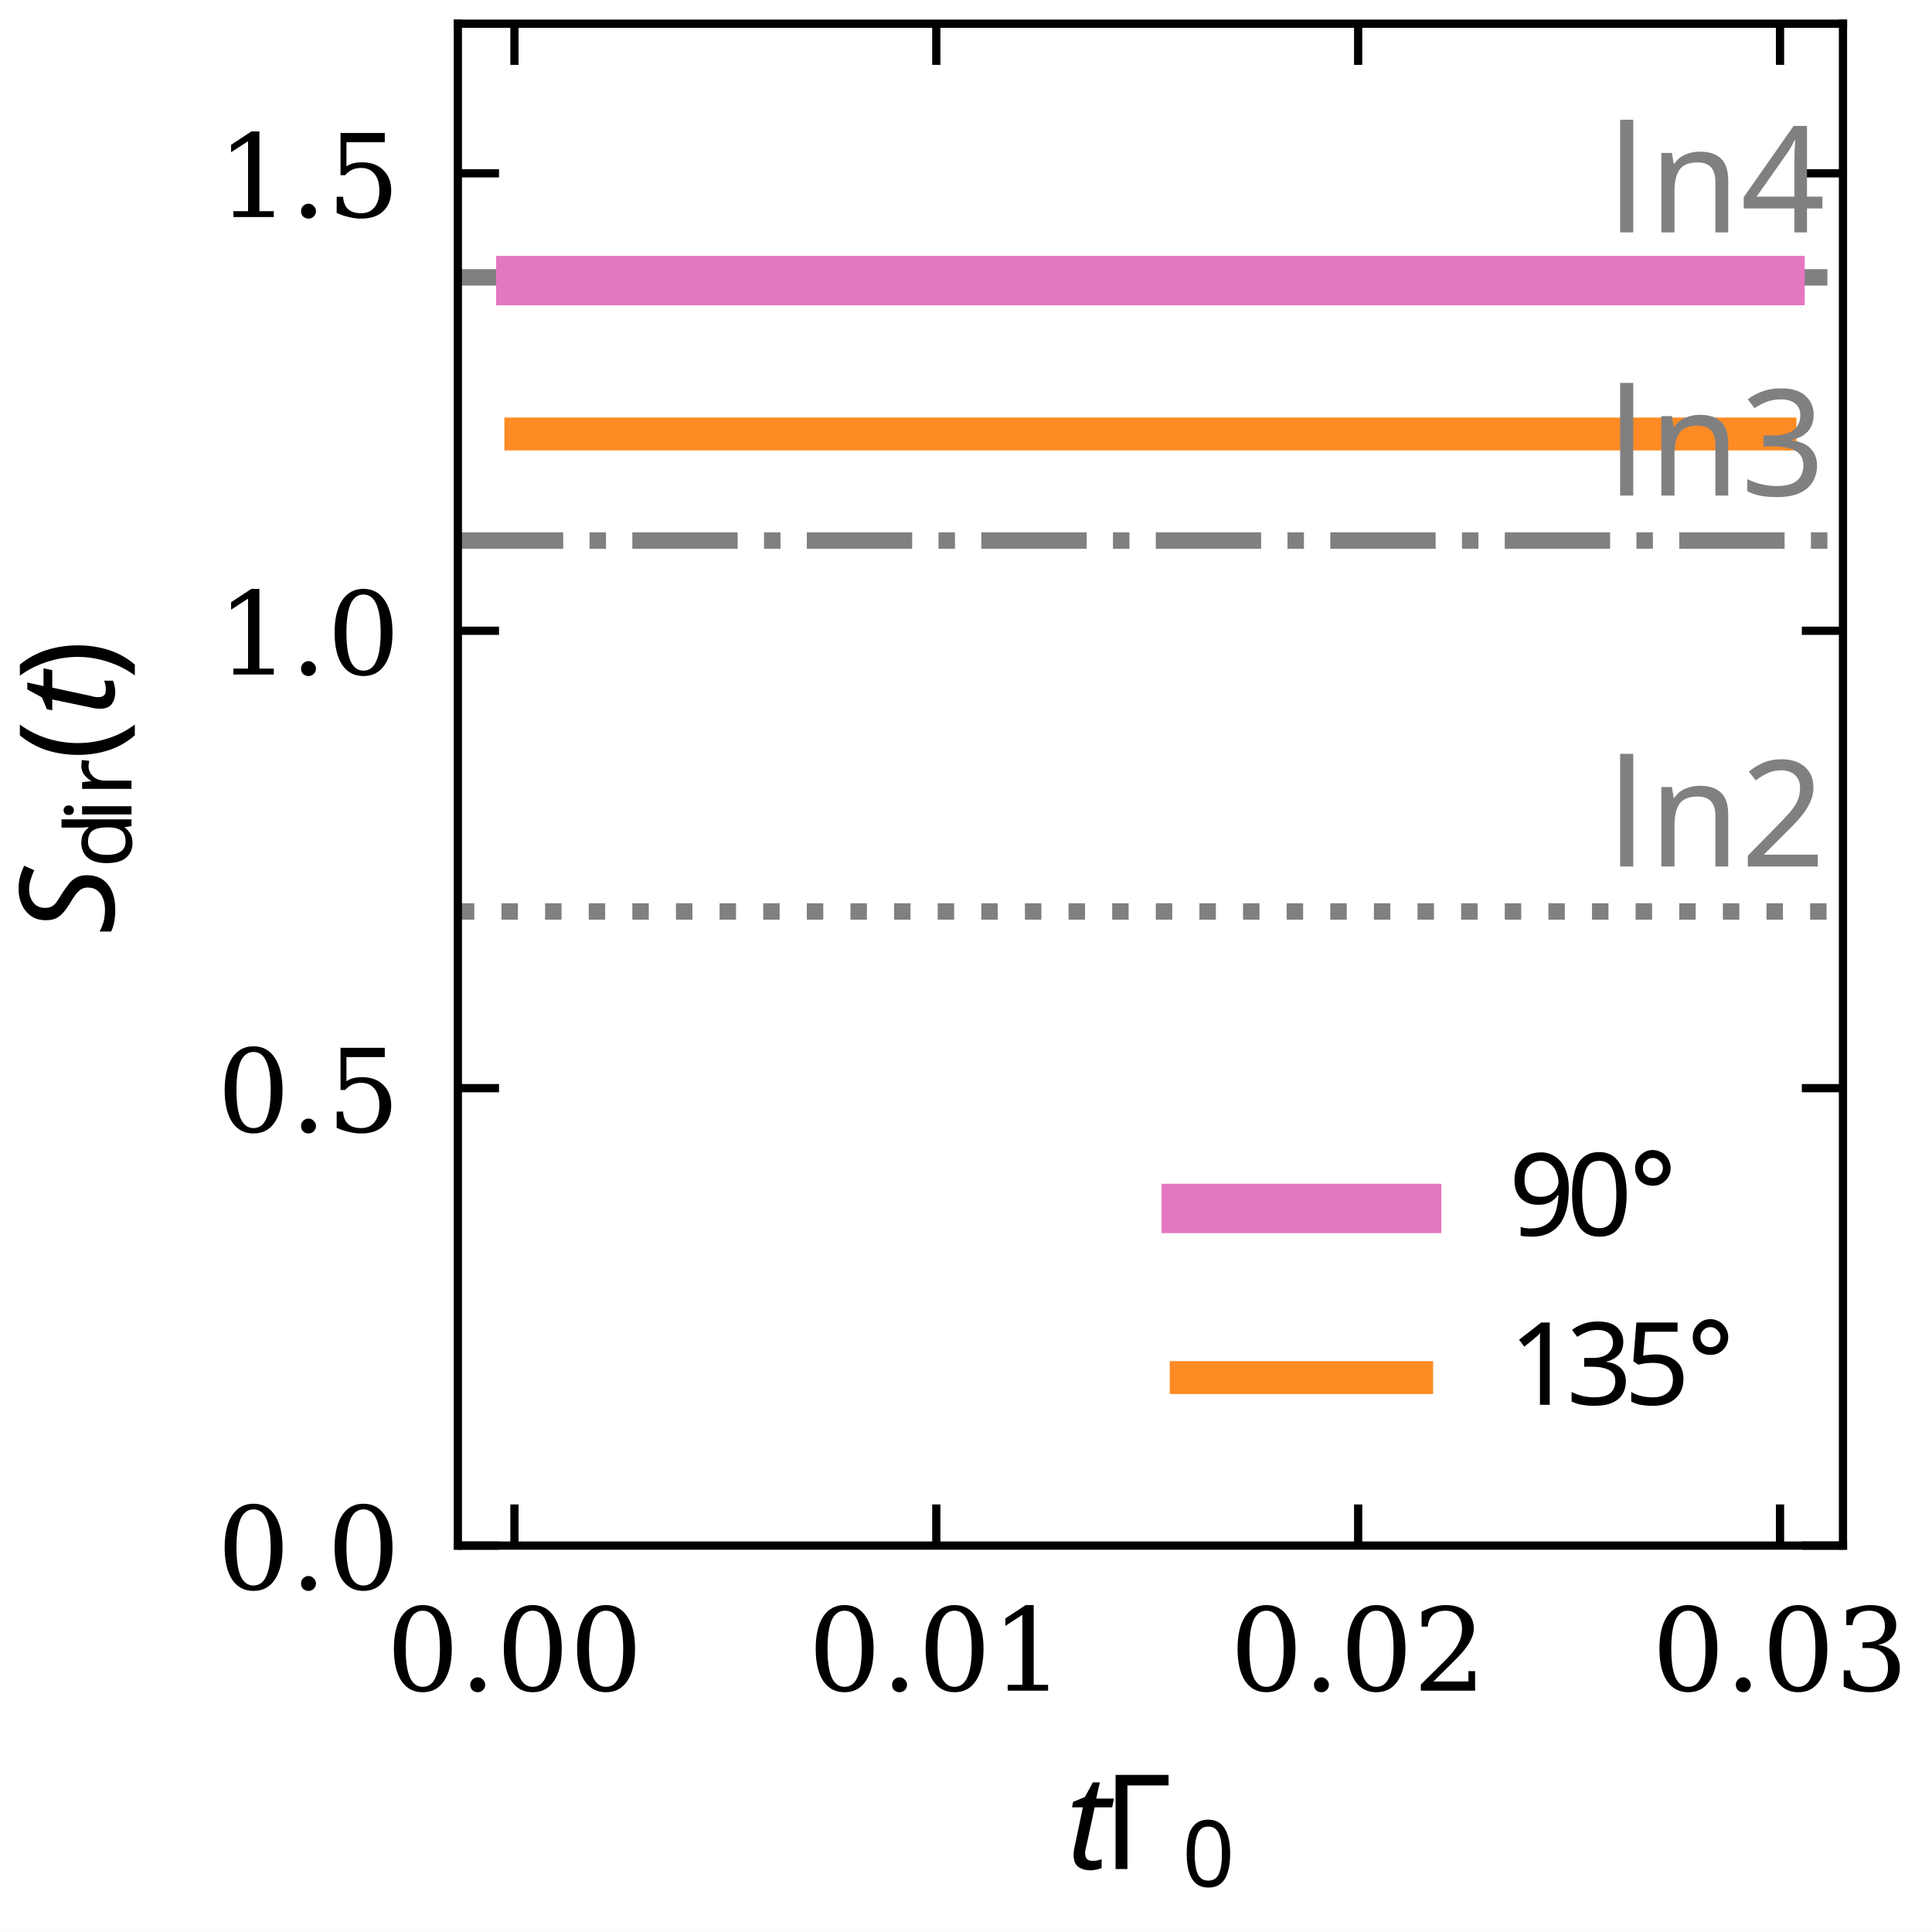
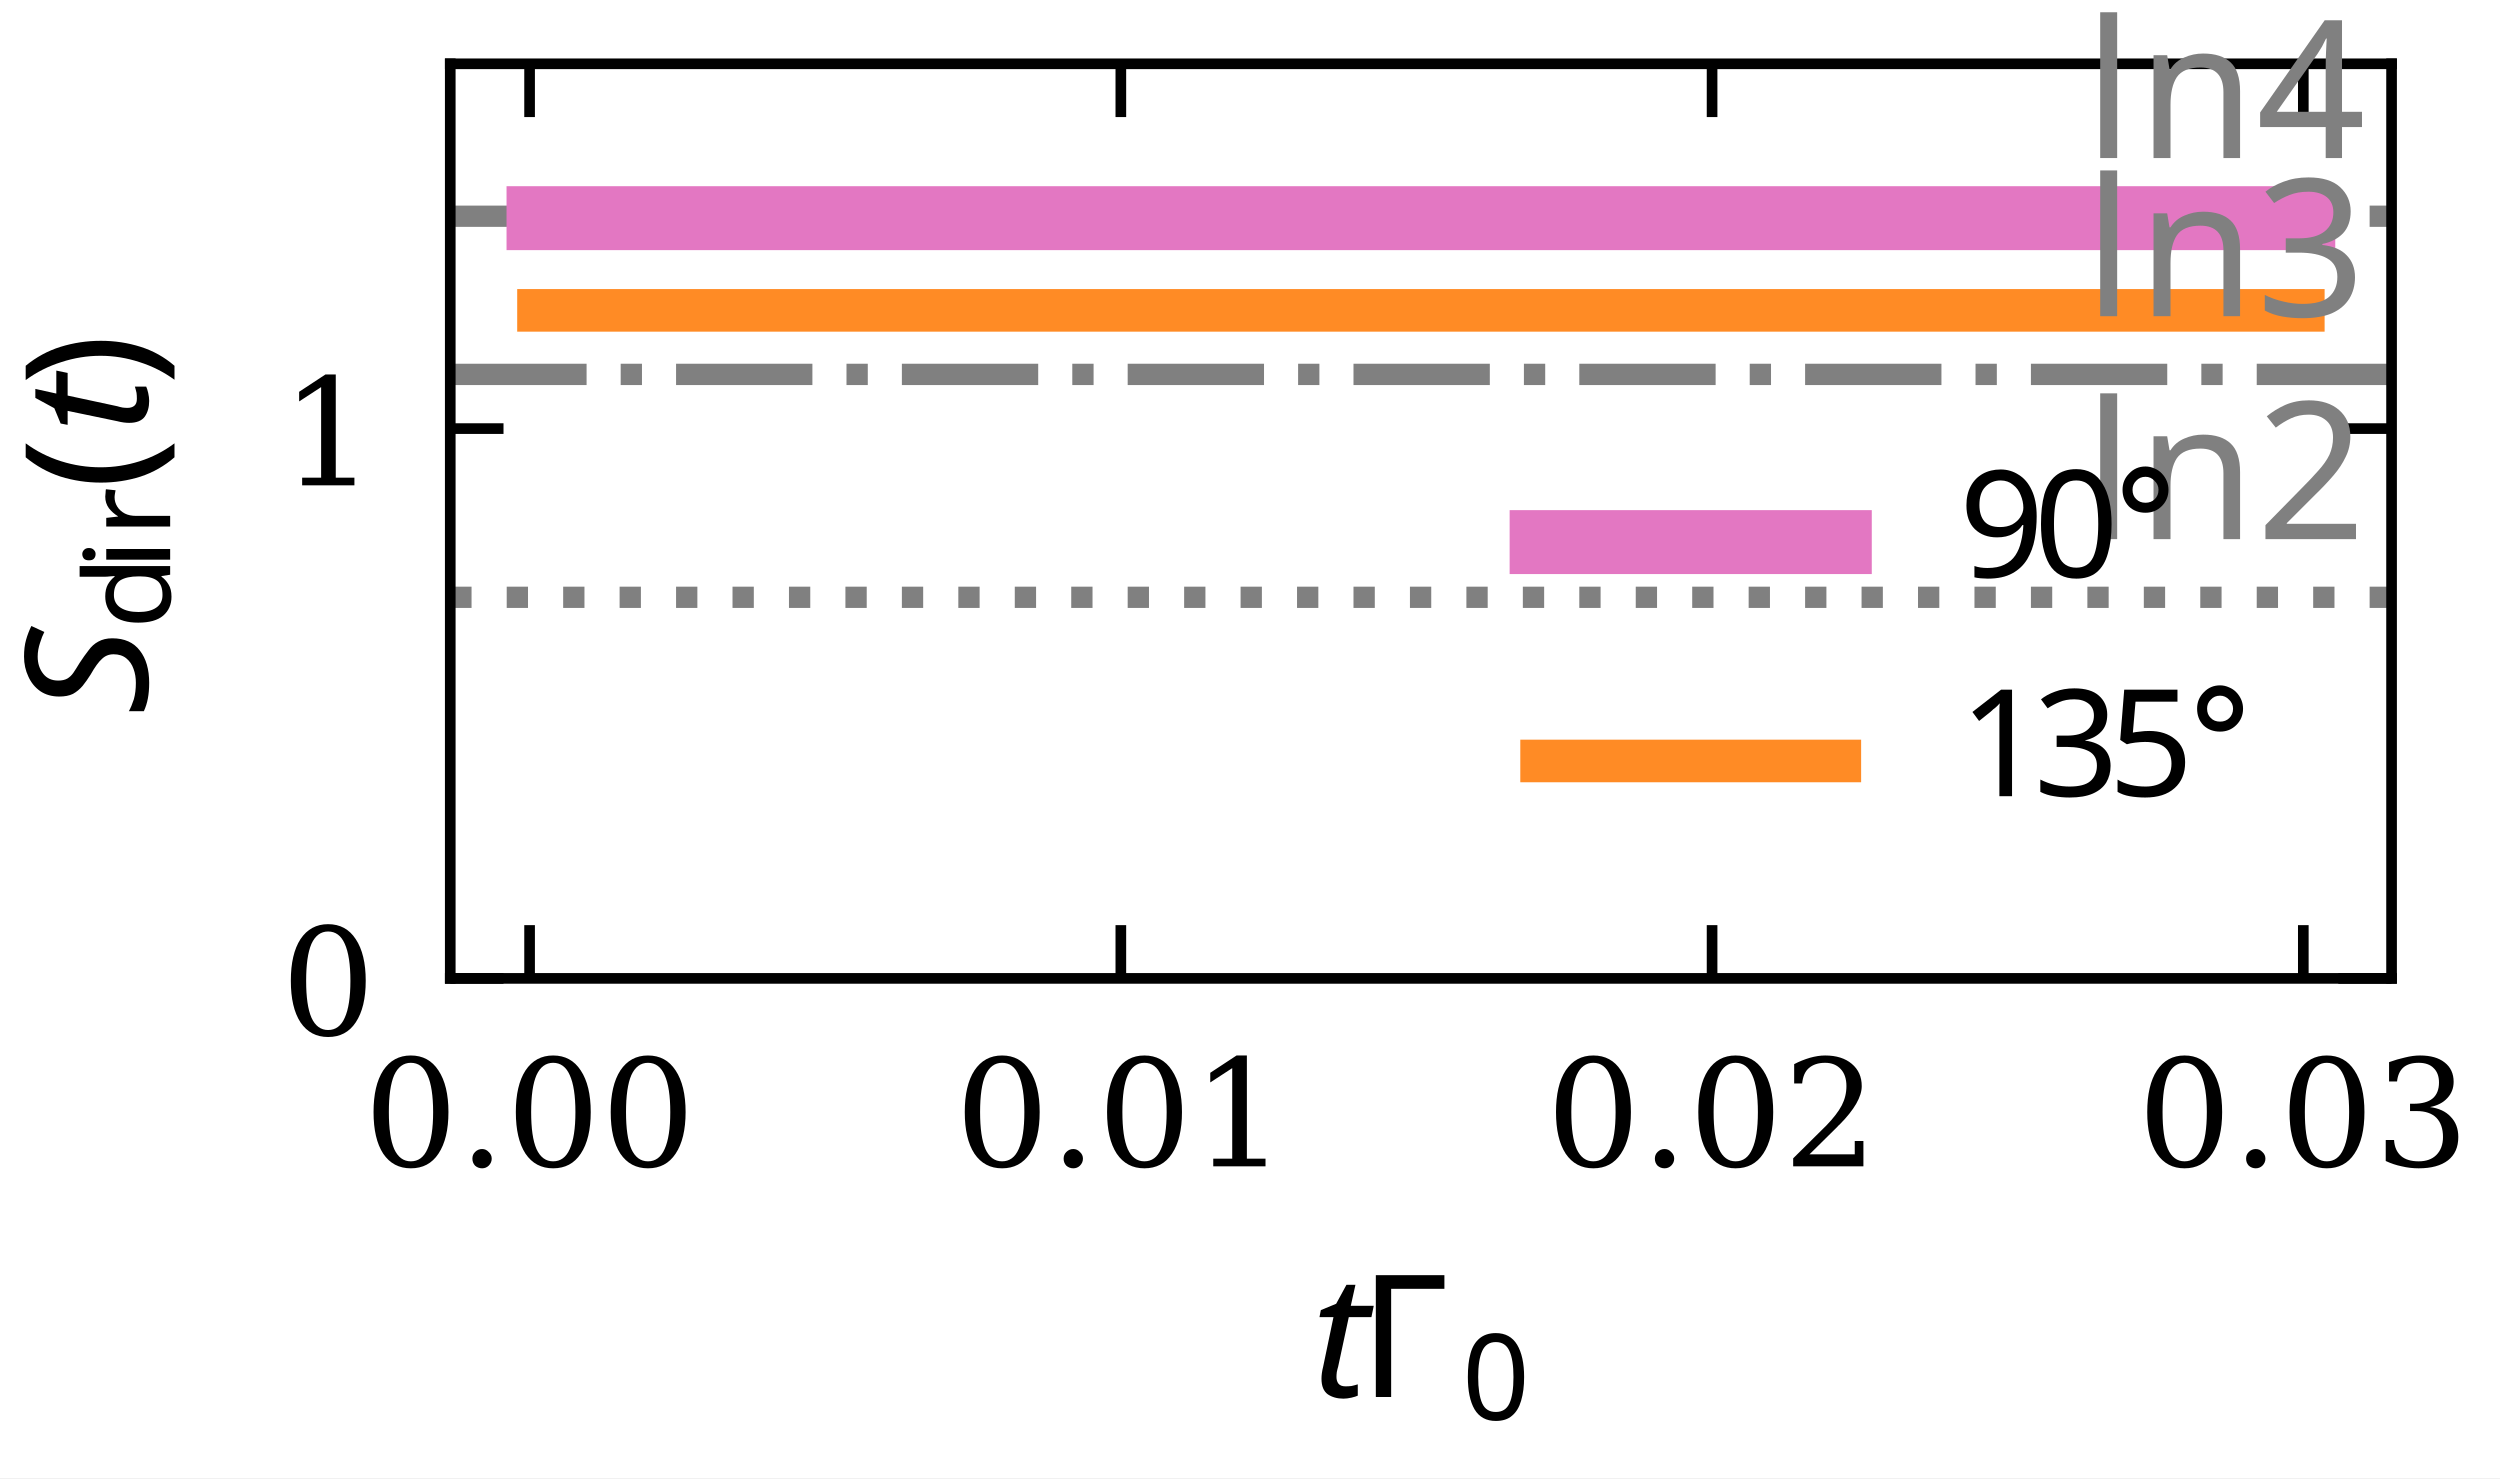
- <svg xmlns="http://www.w3.org/2000/svg" xmlns:xlink="http://www.w3.org/1999/xlink" width="117.37pt" height="117.352pt" viewBox="0 0 117.37 117.352" version="1.1">
+ <svg xmlns="http://www.w3.org/2000/svg" xmlns:xlink="http://www.w3.org/1999/xlink" width="117.356pt" height="69.385pt" viewBox="0 0 117.356 69.385" version="1.1">
  <defs>
    <style type="text/css">*{stroke-linejoin: round; stroke-linecap: butt}</style>
  </defs>
  <g id="figure_1">
    <g id="patch_1">
-       <path d="M 0 117.352  L 117.37 117.352  L 117.37 0  L 0 0  z " style="fill: #ffffff" />
+       <path d="M 0 69.385  L 117.356 69.385  L 117.356 0  L 0 0  z " style="fill: #ffffff" />
    </g>
    <g id="axes_1">
      <g id="patch_2">
-         <path d="M 27.815 93.895  L 111.962 93.895  L 111.962 1.44  L 27.815 1.44  z " style="fill: #ffffff" />
+         <path d="M 21.136 45.928  L 112.266 45.928  L 112.266 2.995  L 21.136 2.995  z " style="fill: #ffffff" />
      </g>
      <g id="line2d_1">
-         <path d="M 27.815 16.849  L 111.962 16.849  " clip-path="url(#p8bbb5fb4b8)" style="fill: none; stroke-dasharray: 3.7,1.6; stroke-dashoffset: 0; stroke: #808080" />
+         <path d="M 21.136 10.15  L 112.266 10.15  " clip-path="url(#p43e65350e4)" style="fill: none; stroke-dasharray: 3.7,1.6; stroke-dashoffset: 0; stroke: #808080" />
      </g>
      <g id="line2d_2">
-         <path d="M 27.815 32.838  L 111.962 32.838  " clip-path="url(#p8bbb5fb4b8)" style="fill: none; stroke-dasharray: 6.4,1.6,1,1.6; stroke-dashoffset: 0; stroke: #808080" />
+         <path d="M 21.136 17.575  L 112.266 17.575  " clip-path="url(#p43e65350e4)" style="fill: none; stroke-dasharray: 6.4,1.6,1,1.6; stroke-dashoffset: 0; stroke: #808080" />
      </g>
      <g id="line2d_3">
-         <path d="M 27.815 55.372  L 111.962 55.372  " clip-path="url(#p8bbb5fb4b8)" style="fill: none; stroke-dasharray: 1,1.65; stroke-dashoffset: 0; stroke: #808080" />
+         <path d="M 21.136 28.039  L 112.266 28.039  " clip-path="url(#p43e65350e4)" style="fill: none; stroke-dasharray: 1,1.65; stroke-dashoffset: 0; stroke: #808080" />
      </g>
      <g id="matplotlib.axis_1">
        <g id="xtick_1">
          <g id="line2d_4">
            <defs>
-               <path id="ma83201a551" d="M 0 0  L 0 -2.5  " style="stroke: #000000; stroke-width: 0.5" />
-             </defs>
-             <g>
-               <use xlink:href="#ma83201a551" x="31.253" y="93.895" style="stroke: #000000; stroke-width: 0.5" />
+               <path id="m855e9706cc" d="M 0 0  L 0 -2.5  " style="stroke: #000000; stroke-width: 0.5" />
+             </defs>
+             <g>
+               <use xlink:href="#m855e9706cc" x="24.86" y="45.928" style="stroke: #000000; stroke-width: 0.5" />
            </g>
          </g>
          <g id="line2d_5">
            <defs>
-               <path id="mad9dfb00dd" d="M 0 0  L 0 2.5  " style="stroke: #000000; stroke-width: 0.5" />
-             </defs>
-             <g>
-               <use xlink:href="#mad9dfb00dd" x="31.253" y="1.44" style="stroke: #000000; stroke-width: 0.5" />
+               <path id="md184cc206a" d="M 0 0  L 0 2.5  " style="stroke: #000000; stroke-width: 0.5" />
+             </defs>
+             <g>
+               <use xlink:href="#md184cc206a" x="24.86" y="2.995" style="stroke: #000000; stroke-width: 0.5" />
            </g>
          </g>
          <g id="text_1">
-             <text style="font-size: 7px; font-family: 'DejaVu Serif', 'Bitstream Vera Serif', 'Computer Modern Roman', 'New Century Schoolbook', 'Century Schoolbook L', 'Utopia', 'ITC Bookman', 'Bookman', 'Nimbus Roman No9 L', 'Times New Roman', 'Times', 'Palatino', 'Charter', serif; text-anchor: middle" x="31.253" y="102.714" transform="rotate(-0 31.25322 102.7137)">0.00</text>
+             <text style="font-size: 7px; font-family: 'DejaVu Serif', 'Bitstream Vera Serif', 'Computer Modern Roman', 'New Century Schoolbook', 'Century Schoolbook L', 'Utopia', 'ITC Bookman', 'Bookman', 'Nimbus Roman No9 L', 'Times New Roman', 'Times', 'Palatino', 'Charter', serif; text-anchor: middle" x="24.86" y="54.747" transform="rotate(-0 24.86009 54.74682)">0.00</text>
          </g>
        </g>
        <g id="xtick_2">
          <g id="line2d_6">
            <g>
-               <use xlink:href="#ma83201a551" x="56.881" y="93.895" style="stroke: #000000; stroke-width: 0.5" />
+               <use xlink:href="#m855e9706cc" x="52.615" y="45.928" style="stroke: #000000; stroke-width: 0.5" />
            </g>
          </g>
          <g id="line2d_7">
            <g>
-               <use xlink:href="#mad9dfb00dd" x="56.881" y="1.44" style="stroke: #000000; stroke-width: 0.5" />
+               <use xlink:href="#md184cc206a" x="52.615" y="2.995" style="stroke: #000000; stroke-width: 0.5" />
            </g>
          </g>
          <g id="text_2">
-             <text style="font-size: 7px; font-family: 'DejaVu Serif', 'Bitstream Vera Serif', 'Computer Modern Roman', 'New Century Schoolbook', 'Century Schoolbook L', 'Utopia', 'ITC Bookman', 'Bookman', 'Nimbus Roman No9 L', 'Times New Roman', 'Times', 'Palatino', 'Charter', serif; text-anchor: middle" x="56.881" y="102.714" transform="rotate(-0 56.88122 102.7137)">0.01</text>
+             <text style="font-size: 7px; font-family: 'DejaVu Serif', 'Bitstream Vera Serif', 'Computer Modern Roman', 'New Century Schoolbook', 'Century Schoolbook L', 'Utopia', 'ITC Bookman', 'Bookman', 'Nimbus Roman No9 L', 'Times New Roman', 'Times', 'Palatino', 'Charter', serif; text-anchor: middle" x="52.615" y="54.747" transform="rotate(-0 52.61453 54.74682)">0.01</text>
          </g>
        </g>
        <g id="xtick_3">
          <g id="line2d_8">
            <g>
-               <use xlink:href="#ma83201a551" x="82.509" y="93.895" style="stroke: #000000; stroke-width: 0.5" />
+               <use xlink:href="#m855e9706cc" x="80.369" y="45.928" style="stroke: #000000; stroke-width: 0.5" />
            </g>
          </g>
          <g id="line2d_9">
            <g>
-               <use xlink:href="#mad9dfb00dd" x="82.509" y="1.44" style="stroke: #000000; stroke-width: 0.5" />
+               <use xlink:href="#md184cc206a" x="80.369" y="2.995" style="stroke: #000000; stroke-width: 0.5" />
            </g>
          </g>
          <g id="text_3">
-             <text style="font-size: 7px; font-family: 'DejaVu Serif', 'Bitstream Vera Serif', 'Computer Modern Roman', 'New Century Schoolbook', 'Century Schoolbook L', 'Utopia', 'ITC Bookman', 'Bookman', 'Nimbus Roman No9 L', 'Times New Roman', 'Times', 'Palatino', 'Charter', serif; text-anchor: middle" x="82.509" y="102.714" transform="rotate(-0 82.50921 102.7137)">0.02</text>
+             <text style="font-size: 7px; font-family: 'DejaVu Serif', 'Bitstream Vera Serif', 'Computer Modern Roman', 'New Century Schoolbook', 'Century Schoolbook L', 'Utopia', 'ITC Bookman', 'Bookman', 'Nimbus Roman No9 L', 'Times New Roman', 'Times', 'Palatino', 'Charter', serif; text-anchor: middle" x="80.369" y="54.747" transform="rotate(-0 80.36897 54.74682)">0.02</text>
          </g>
        </g>
        <g id="xtick_4">
          <g id="line2d_10">
            <g>
-               <use xlink:href="#ma83201a551" x="108.137" y="93.895" style="stroke: #000000; stroke-width: 0.5" />
+               <use xlink:href="#m855e9706cc" x="108.123" y="45.928" style="stroke: #000000; stroke-width: 0.5" />
            </g>
          </g>
          <g id="line2d_11">
            <g>
-               <use xlink:href="#mad9dfb00dd" x="108.137" y="1.44" style="stroke: #000000; stroke-width: 0.5" />
+               <use xlink:href="#md184cc206a" x="108.123" y="2.995" style="stroke: #000000; stroke-width: 0.5" />
            </g>
          </g>
          <g id="text_4">
-             <text style="font-size: 7px; font-family: 'DejaVu Serif', 'Bitstream Vera Serif', 'Computer Modern Roman', 'New Century Schoolbook', 'Century Schoolbook L', 'Utopia', 'ITC Bookman', 'Bookman', 'Nimbus Roman No9 L', 'Times New Roman', 'Times', 'Palatino', 'Charter', serif; text-anchor: middle" x="108.137" y="102.714" transform="rotate(-0 108.1372 102.7137)">0.03</text>
+             <text style="font-size: 7px; font-family: 'DejaVu Serif', 'Bitstream Vera Serif', 'Computer Modern Roman', 'New Century Schoolbook', 'Century Schoolbook L', 'Utopia', 'ITC Bookman', 'Bookman', 'Nimbus Roman No9 L', 'Times New Roman', 'Times', 'Palatino', 'Charter', serif; text-anchor: middle" x="108.123" y="54.747" transform="rotate(-0 108.1234 54.74682)">0.03</text>
          </g>
        </g>
        <g id="text_5">
-           <g transform="translate(64.76839 114.2482)">
+           <g transform="translate(61.58095 66.28135)">
            <text>
              <tspan x="0" y="-0.703" style="font-style: italic; font-size: 8px; font-family: 'STIXGeneral'">t</tspan>
              <tspan x="2.224" y="-0.703" style="font-size: 8px; font-family: 'STIXGeneral'">Γ</tspan>
              <tspan x="7.044" y="0.356" style="font-size: 5.6px; font-family: 'STIXGeneral'">0</tspan>
            </text>
          </g>
        </g>
      </g>
      <g id="matplotlib.axis_2">
        <g id="ytick_1">
          <g id="line2d_12">
            <defs>
-               <path id="mf86ecc53a6" d="M 0 0  L 2.5 0  " style="stroke: #000000; stroke-width: 0.5" />
-             </defs>
-             <g>
-               <use xlink:href="#mf86ecc53a6" x="27.815" y="93.895" style="stroke: #000000; stroke-width: 0.5" />
+               <path id="m9409c73e5f" d="M 0 0  L 2.5 0  " style="stroke: #000000; stroke-width: 0.5" />
+             </defs>
+             <g>
+               <use xlink:href="#m9409c73e5f" x="21.136" y="45.928" style="stroke: #000000; stroke-width: 0.5" />
            </g>
          </g>
          <g id="line2d_13">
            <defs>
-               <path id="mb2e42c1b13" d="M 0 0  L -2.5 0  " style="stroke: #000000; stroke-width: 0.5" />
-             </defs>
-             <g>
-               <use xlink:href="#mb2e42c1b13" x="111.962" y="93.895" style="stroke: #000000; stroke-width: 0.5" />
+               <path id="m34a3a40a1c" d="M 0 0  L -2.5 0  " style="stroke: #000000; stroke-width: 0.5" />
+             </defs>
+             <g>
+               <use xlink:href="#m34a3a40a1c" x="112.266" y="45.928" style="stroke: #000000; stroke-width: 0.5" />
            </g>
          </g>
          <g id="text_6">
-             <text style="font-size: 7px; font-family: 'DejaVu Serif', 'Bitstream Vera Serif', 'Computer Modern Roman', 'New Century Schoolbook', 'Century Schoolbook L', 'Utopia', 'ITC Bookman', 'Bookman', 'Nimbus Roman No9 L', 'Times New Roman', 'Times', 'Palatino', 'Charter', serif; text-anchor: end" x="24.315" y="96.554" transform="rotate(-0 24.31469 96.55423)">0.0</text>
+             <text style="font-size: 7px; font-family: 'DejaVu Serif', 'Bitstream Vera Serif', 'Computer Modern Roman', 'New Century Schoolbook', 'Century Schoolbook L', 'Utopia', 'ITC Bookman', 'Bookman', 'Nimbus Roman No9 L', 'Times New Roman', 'Times', 'Palatino', 'Charter', serif; text-anchor: end" x="17.636" y="48.587" transform="rotate(-0 17.63625 48.58736)">0</text>
          </g>
        </g>
        <g id="ytick_2">
          <g id="line2d_14">
            <g>
-               <use xlink:href="#mf86ecc53a6" x="27.815" y="66.106" style="stroke: #000000; stroke-width: 0.5" />
+               <use xlink:href="#m9409c73e5f" x="21.136" y="20.12" style="stroke: #000000; stroke-width: 0.5" />
            </g>
          </g>
          <g id="line2d_15">
            <g>
-               <use xlink:href="#mb2e42c1b13" x="111.962" y="66.106" style="stroke: #000000; stroke-width: 0.5" />
+               <use xlink:href="#m34a3a40a1c" x="112.266" y="20.12" style="stroke: #000000; stroke-width: 0.5" />
            </g>
          </g>
          <g id="text_7">
-             <text style="font-size: 7px; font-family: 'DejaVu Serif', 'Bitstream Vera Serif', 'Computer Modern Roman', 'New Century Schoolbook', 'Century Schoolbook L', 'Utopia', 'ITC Bookman', 'Bookman', 'Nimbus Roman No9 L', 'Times New Roman', 'Times', 'Palatino', 'Charter', serif; text-anchor: end" x="24.315" y="68.766" transform="rotate(-0 24.31469 68.76588)">0.5</text>
-           </g>
-         </g>
-         <g id="ytick_3">
-           <g id="line2d_16">
-             <g>
-               <use xlink:href="#mf86ecc53a6" x="27.815" y="38.318" style="stroke: #000000; stroke-width: 0.5" />
-             </g>
-           </g>
-           <g id="line2d_17">
-             <g>
-               <use xlink:href="#mb2e42c1b13" x="111.962" y="38.318" style="stroke: #000000; stroke-width: 0.5" />
-             </g>
-           </g>
-           <g id="text_8">
-             <text style="font-size: 7px; font-family: 'DejaVu Serif', 'Bitstream Vera Serif', 'Computer Modern Roman', 'New Century Schoolbook', 'Century Schoolbook L', 'Utopia', 'ITC Bookman', 'Bookman', 'Nimbus Roman No9 L', 'Times New Roman', 'Times', 'Palatino', 'Charter', serif; text-anchor: end" x="24.315" y="40.978" transform="rotate(-0 24.31469 40.97754)">1.0</text>
-           </g>
-         </g>
-         <g id="ytick_4">
-           <g id="line2d_18">
-             <g>
-               <use xlink:href="#mf86ecc53a6" x="27.815" y="10.53" style="stroke: #000000; stroke-width: 0.5" />
-             </g>
-           </g>
-           <g id="line2d_19">
-             <g>
-               <use xlink:href="#mb2e42c1b13" x="111.962" y="10.53" style="stroke: #000000; stroke-width: 0.5" />
-             </g>
-           </g>
-           <g id="text_9">
-             <text style="font-size: 7px; font-family: 'DejaVu Serif', 'Bitstream Vera Serif', 'Computer Modern Roman', 'New Century Schoolbook', 'Century Schoolbook L', 'Utopia', 'ITC Bookman', 'Bookman', 'Nimbus Roman No9 L', 'Times New Roman', 'Times', 'Palatino', 'Charter', serif; text-anchor: end" x="24.315" y="13.189" transform="rotate(-0 24.31469 13.1892)">1.5</text>
-           </g>
-         </g>
-         <g id="text_10">
-           <g transform="translate(7.51875 56.74739) rotate(-90)">
+             <text style="font-size: 7px; font-family: 'DejaVu Serif', 'Bitstream Vera Serif', 'Computer Modern Roman', 'New Century Schoolbook', 'Century Schoolbook L', 'Utopia', 'ITC Bookman', 'Bookman', 'Nimbus Roman No9 L', 'Times New Roman', 'Times', 'Palatino', 'Charter', serif; text-anchor: end" x="17.636" y="22.779" transform="rotate(-0 17.63625 22.77928)">1</text>
+           </g>
+         </g>
+         <g id="text_8">
+           <g transform="translate(7.51875 33.54135) rotate(-90)">
            <text>
              <tspan x="0" y="-0.594" style="font-style: italic; font-size: 8px; font-family: 'STIXGeneral'">S</tspan>
              <tspan x="13.239" y="-0.594" style="font-style: italic; font-size: 8px; font-family: 'STIXGeneral'">t</tspan>
              <tspan x="4" y="0.466" style="font-size: 5.6px; font-family: 'STIXGeneral'">d</tspan>
              <tspan x="6.8" y="0.466" style="font-size: 5.6px; font-family: 'STIXGeneral'">i</tspan>
              <tspan x="8.357" y="0.466" style="font-size: 5.6px; font-family: 'STIXGeneral'">r</tspan>
              <tspan x="10.575" y="-0.594" style="font-size: 8px; font-family: 'STIXGeneral'">(</tspan>
              <tspan x="15.463" y="-0.594" style="font-size: 8px; font-family: 'STIXGeneral'">)</tspan>
            </text>
          </g>
        </g>
      </g>
-       <g id="line2d_20">
-         <path d="M 31.64 17.046  L 108.137 17.046  L 108.137 17.046  " clip-path="url(#p8bbb5fb4b8)" style="fill: none; stroke: #e377c2; stroke-width: 3; stroke-linecap: square" />
-       </g>
-       <g id="line2d_21">
-         <path d="M 31.64 26.365  L 108.137 26.365  L 108.137 26.365  " clip-path="url(#p8bbb5fb4b8)" style="fill: none; stroke: #ff7f0e; stroke-opacity: 0.9; stroke-width: 2; stroke-linecap: square" />
+       <g id="line2d_16">
+         <path d="M 25.278 10.242  L 108.123 10.242  L 108.123 10.242  " clip-path="url(#p43e65350e4)" style="fill: none; stroke: #e377c2; stroke-width: 3; stroke-linecap: square" />
+       </g>
+       <g id="line2d_17">
+         <path d="M 25.278 14.569  L 108.123 14.569  L 108.123 14.569  " clip-path="url(#p43e65350e4)" style="fill: none; stroke: #ff7f0e; stroke-opacity: 0.9; stroke-width: 2; stroke-linecap: square" />
      </g>
      <g id="patch_3">
-         <path d="M 27.815 93.895  L 27.815 1.44  " style="fill: none; stroke: #000000; stroke-width: 0.5; stroke-linejoin: miter; stroke-linecap: square" />
+         <path d="M 21.136 45.928  L 21.136 2.995  " style="fill: none; stroke: #000000; stroke-width: 0.5; stroke-linejoin: miter; stroke-linecap: square" />
      </g>
      <g id="patch_4">
-         <path d="M 111.962 93.895  L 111.962 1.44  " style="fill: none; stroke: #000000; stroke-width: 0.5; stroke-linejoin: miter; stroke-linecap: square" />
+         <path d="M 112.266 45.928  L 112.266 2.995  " style="fill: none; stroke: #000000; stroke-width: 0.5; stroke-linejoin: miter; stroke-linecap: square" />
      </g>
      <g id="patch_5">
-         <path d="M 27.815 93.895  L 111.962 93.895  " style="fill: none; stroke: #000000; stroke-width: 0.5; stroke-linejoin: miter; stroke-linecap: square" />
+         <path d="M 21.136 45.928  L 112.266 45.928  " style="fill: none; stroke: #000000; stroke-width: 0.5; stroke-linejoin: miter; stroke-linecap: square" />
      </g>
      <g id="patch_6">
-         <path d="M 27.815 1.44  L 111.962 1.44  " style="fill: none; stroke: #000000; stroke-width: 0.5; stroke-linejoin: miter; stroke-linecap: square" />
-       </g>
-       <g id="text_11">
-         <g style="fill: #808080" transform="translate(94.79914 14.97741)">
+         <path d="M 21.136 2.995  L 112.266 2.995  " style="fill: none; stroke: #000000; stroke-width: 0.5; stroke-linejoin: miter; stroke-linecap: square" />
+       </g>
+       <g id="text_9">
+         <g style="fill: #808080" transform="translate(94.96307 8.278594)">
          <text>
            <tspan x="0" y="-0.859" style="font-size: 9px; font-family: 'DejaVu Serif'; fill: #808080"> </tspan>
            <tspan x="2.861" y="-0.859" style="font-size: 9px; font-family: 'STIXGeneral'; fill: #808080">l</tspan>
            <tspan x="5.363" y="-0.859" style="font-size: 9px; font-family: 'STIXGeneral'; fill: #808080">n</tspan>
            <tspan x="10.946" y="-0.859" style="font-size: 9px; font-family: 'STIXGeneral'; fill: #808080">4</tspan>
          </text>
        </g>
      </g>
-       <g id="text_12">
-         <g style="fill: #808080" transform="translate(94.79914 30.96583)">
+       <g id="text_10">
+         <g style="fill: #808080" transform="translate(94.96307 15.70312)">
          <text>
            <tspan x="0" y="-0.859" style="font-size: 9px; font-family: 'DejaVu Serif'; fill: #808080"> </tspan>
            <tspan x="2.861" y="-0.859" style="font-size: 9px; font-family: 'STIXGeneral'; fill: #808080">l</tspan>
            <tspan x="5.363" y="-0.859" style="font-size: 9px; font-family: 'STIXGeneral'; fill: #808080">n</tspan>
            <tspan x="10.946" y="-0.859" style="font-size: 9px; font-family: 'STIXGeneral'; fill: #808080">3</tspan>
          </text>
        </g>
      </g>
-       <g id="text_13">
-         <g style="fill: #808080" transform="translate(94.79914 53.50023)">
+       <g id="text_11">
+         <g style="fill: #808080" transform="translate(94.96307 26.16739)">
          <text>
            <tspan x="0" y="-0.859" style="font-size: 9px; font-family: 'DejaVu Serif'; fill: #808080"> </tspan>
            <tspan x="2.861" y="-0.859" style="font-size: 9px; font-family: 'STIXGeneral'; fill: #808080">l</tspan>
            <tspan x="5.363" y="-0.859" style="font-size: 9px; font-family: 'STIXGeneral'; fill: #808080">n</tspan>
            <tspan x="10.946" y="-0.859" style="font-size: 9px; font-family: 'STIXGeneral'; fill: #808080">2</tspan>
          </text>
        </g>
      </g>
      <g id="legend_1">
-         <g id="line2d_22">
-           <path d="M 72.062 73.414  L 79.062 73.414  L 86.062 73.414  " style="fill: none; stroke: #e377c2; stroke-width: 3; stroke-linecap: square" />
-         </g>
-         <g id="text_14">
-           <g transform="translate(91.66209 75.86431)">
+         <g id="line2d_18">
+           <path d="M 72.366 25.447  L 79.366 25.447  L 86.366 25.447  " style="fill: none; stroke: #e377c2; stroke-width: 3; stroke-linecap: square" />
+         </g>
+         <g id="text_12">
+           <g transform="translate(91.96566 27.89744)">
            <text>
              <tspan x="0" y="-0.797" style="font-size: 7px; font-family: 'STIXGeneral'">9</tspan>
              <tspan x="3.5" y="-0.797" style="font-size: 7px; font-family: 'STIXGeneral'">0</tspan>
              <tspan x="7" y="-0.797" style="font-size: 7px; font-family: 'DejaVu Serif'">°</tspan>
            </text>
          </g>
        </g>
-         <g id="line2d_23">
-           <path d="M 72.062 83.689  L 79.062 83.689  L 86.062 83.689  " style="fill: none; stroke: #ff7f0e; stroke-opacity: 0.9; stroke-width: 2; stroke-linecap: square" />
-         </g>
-         <g id="text_15">
-           <g transform="translate(91.66209 86.13899)">
+         <g id="line2d_19">
+           <path d="M 72.366 35.722  L 79.366 35.722  L 86.366 35.722  " style="fill: none; stroke: #ff7f0e; stroke-opacity: 0.9; stroke-width: 2; stroke-linecap: square" />
+         </g>
+         <g id="text_13">
+           <g transform="translate(91.96566 38.17213)">
            <text>
              <tspan x="0" y="-0.797" style="font-size: 7px; font-family: 'STIXGeneral'">1</tspan>
              <tspan x="3.5" y="-0.797" style="font-size: 7px; font-family: 'STIXGeneral'">3</tspan>
              <tspan x="7" y="-0.797" style="font-size: 7px; font-family: 'STIXGeneral'">5</tspan>
              <tspan x="10.5" y="-0.797" style="font-size: 7px; font-family: 'DejaVu Serif'">°</tspan>
            </text>
          </g>
        </g>
      </g>
    </g>
  </g>
  <defs>
-     <clipPath id="p8bbb5fb4b8">
-       <rect x="27.815" y="1.44" width="84.147" height="92.455" />
+     <clipPath id="p43e65350e4">
+       <rect x="21.136" y="2.995" width="91.129" height="42.933" />
    </clipPath>
  </defs>
</svg>
